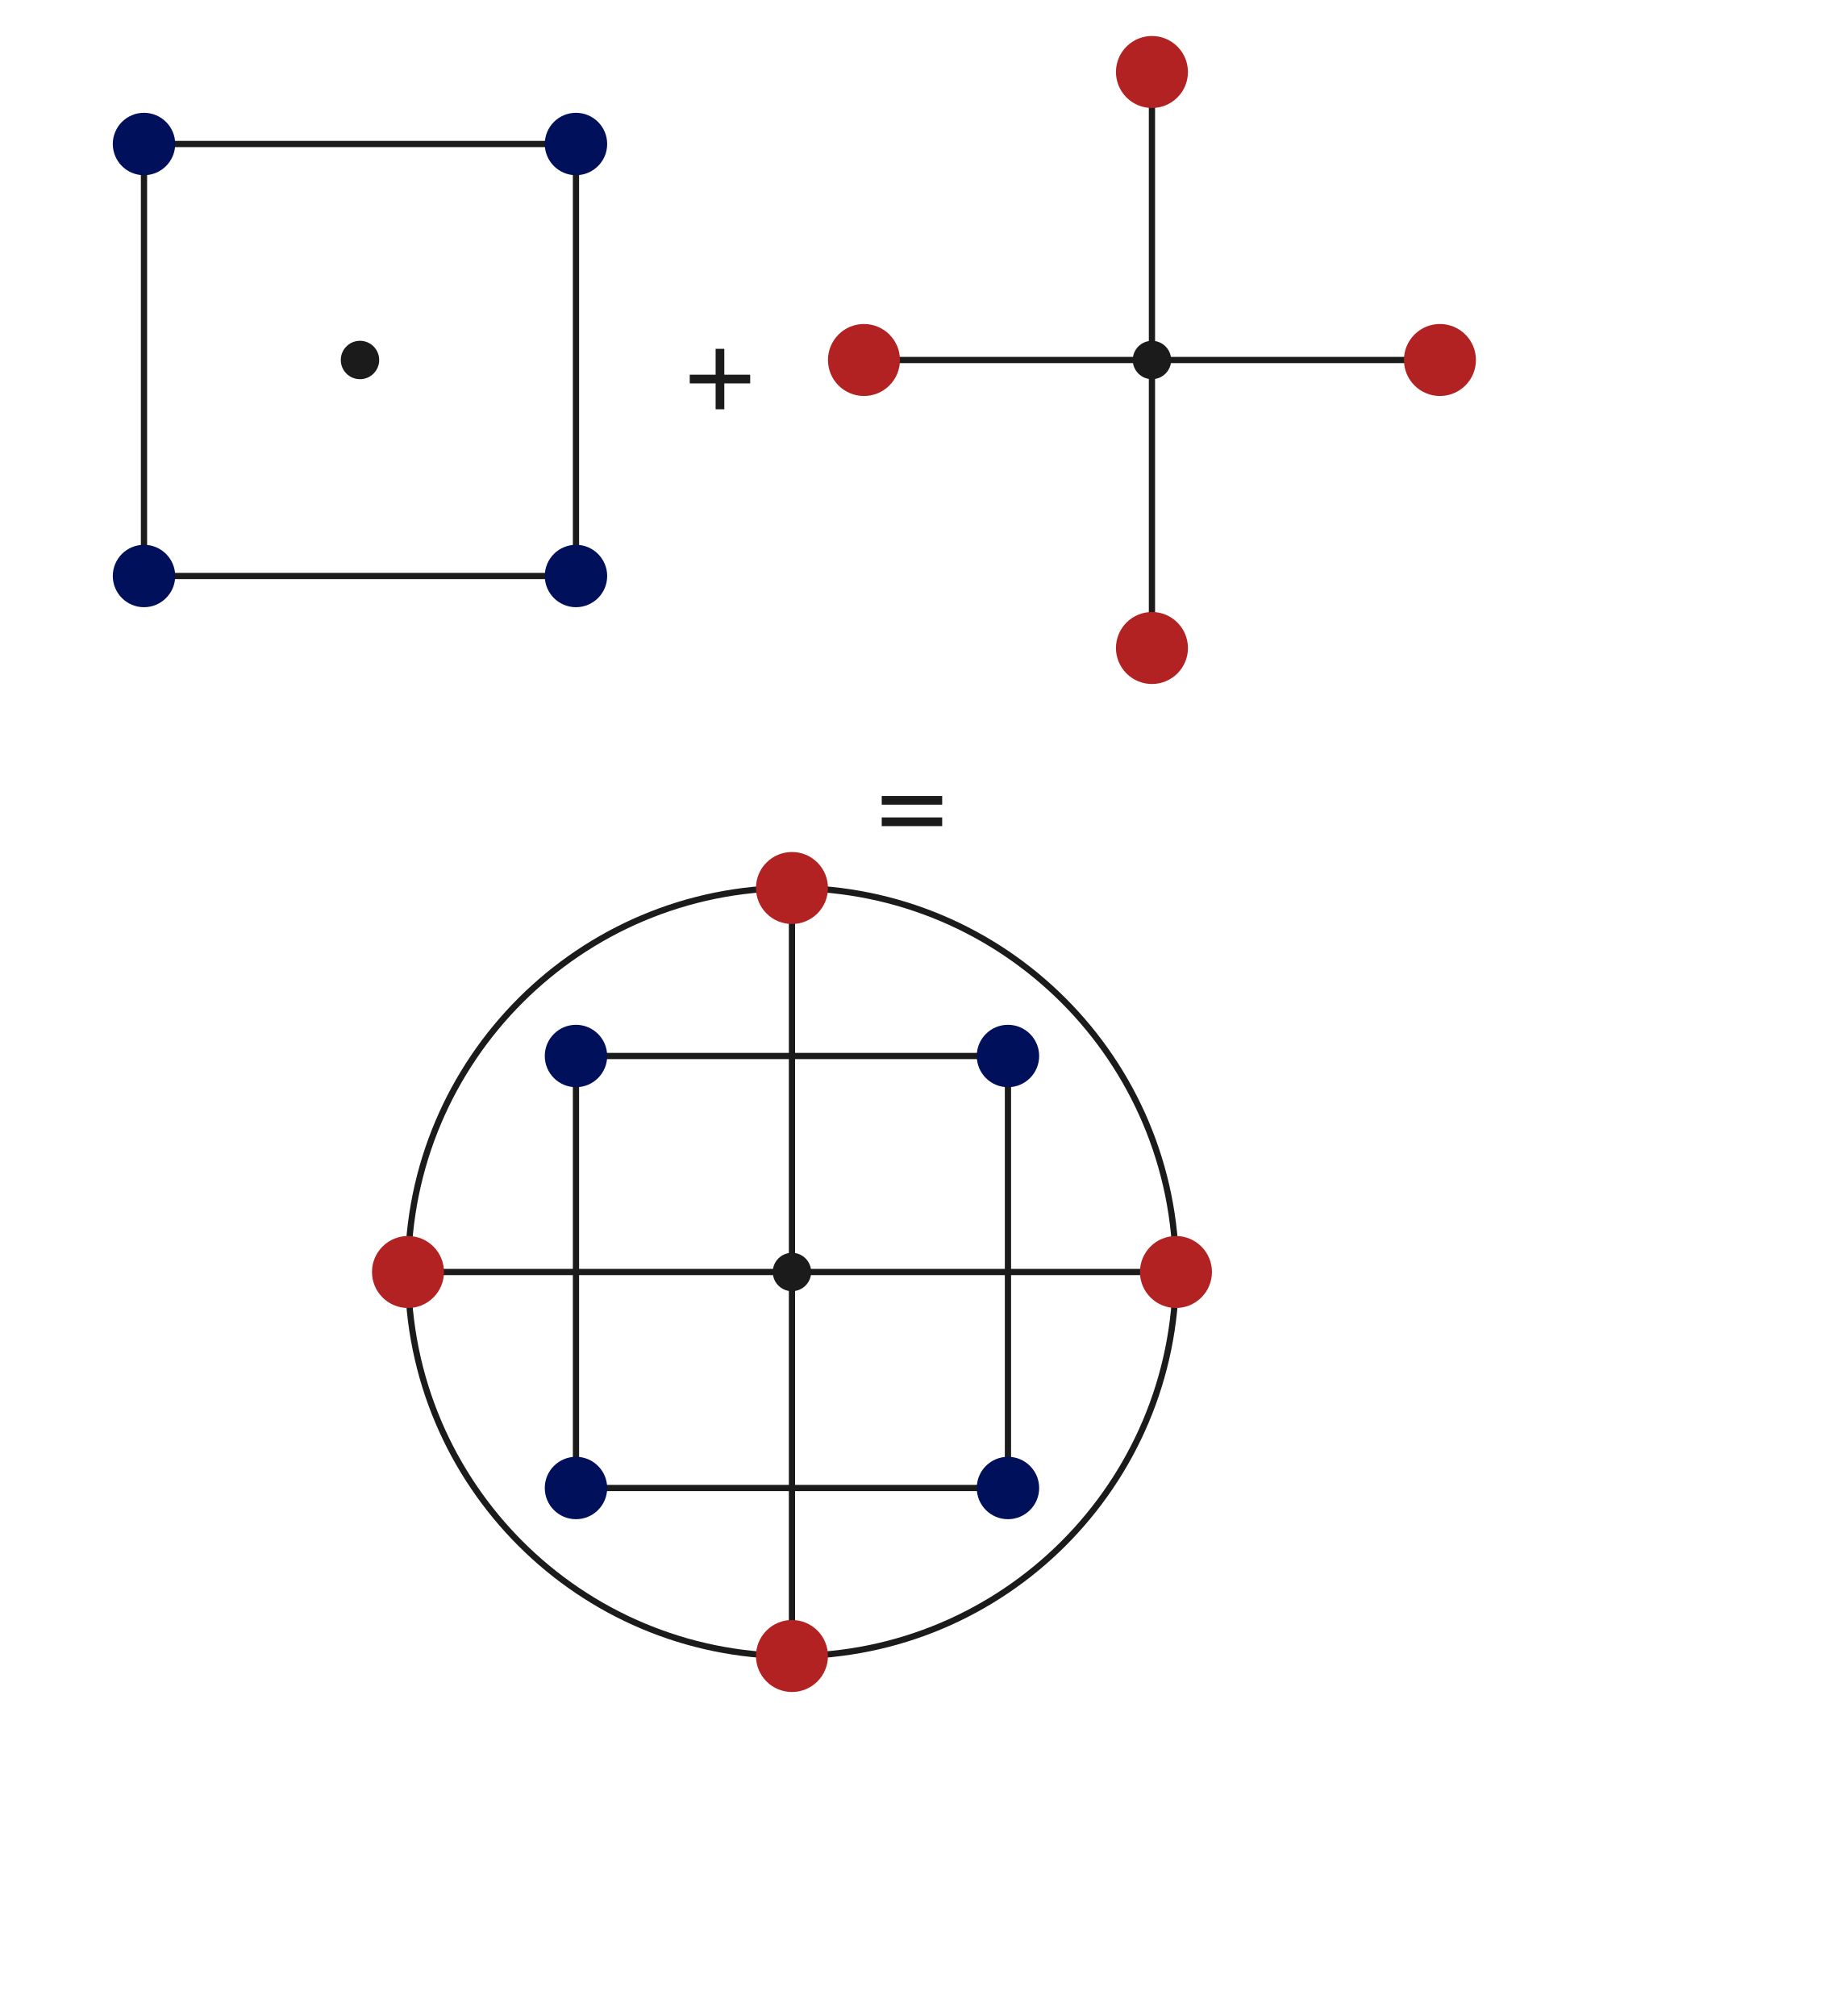
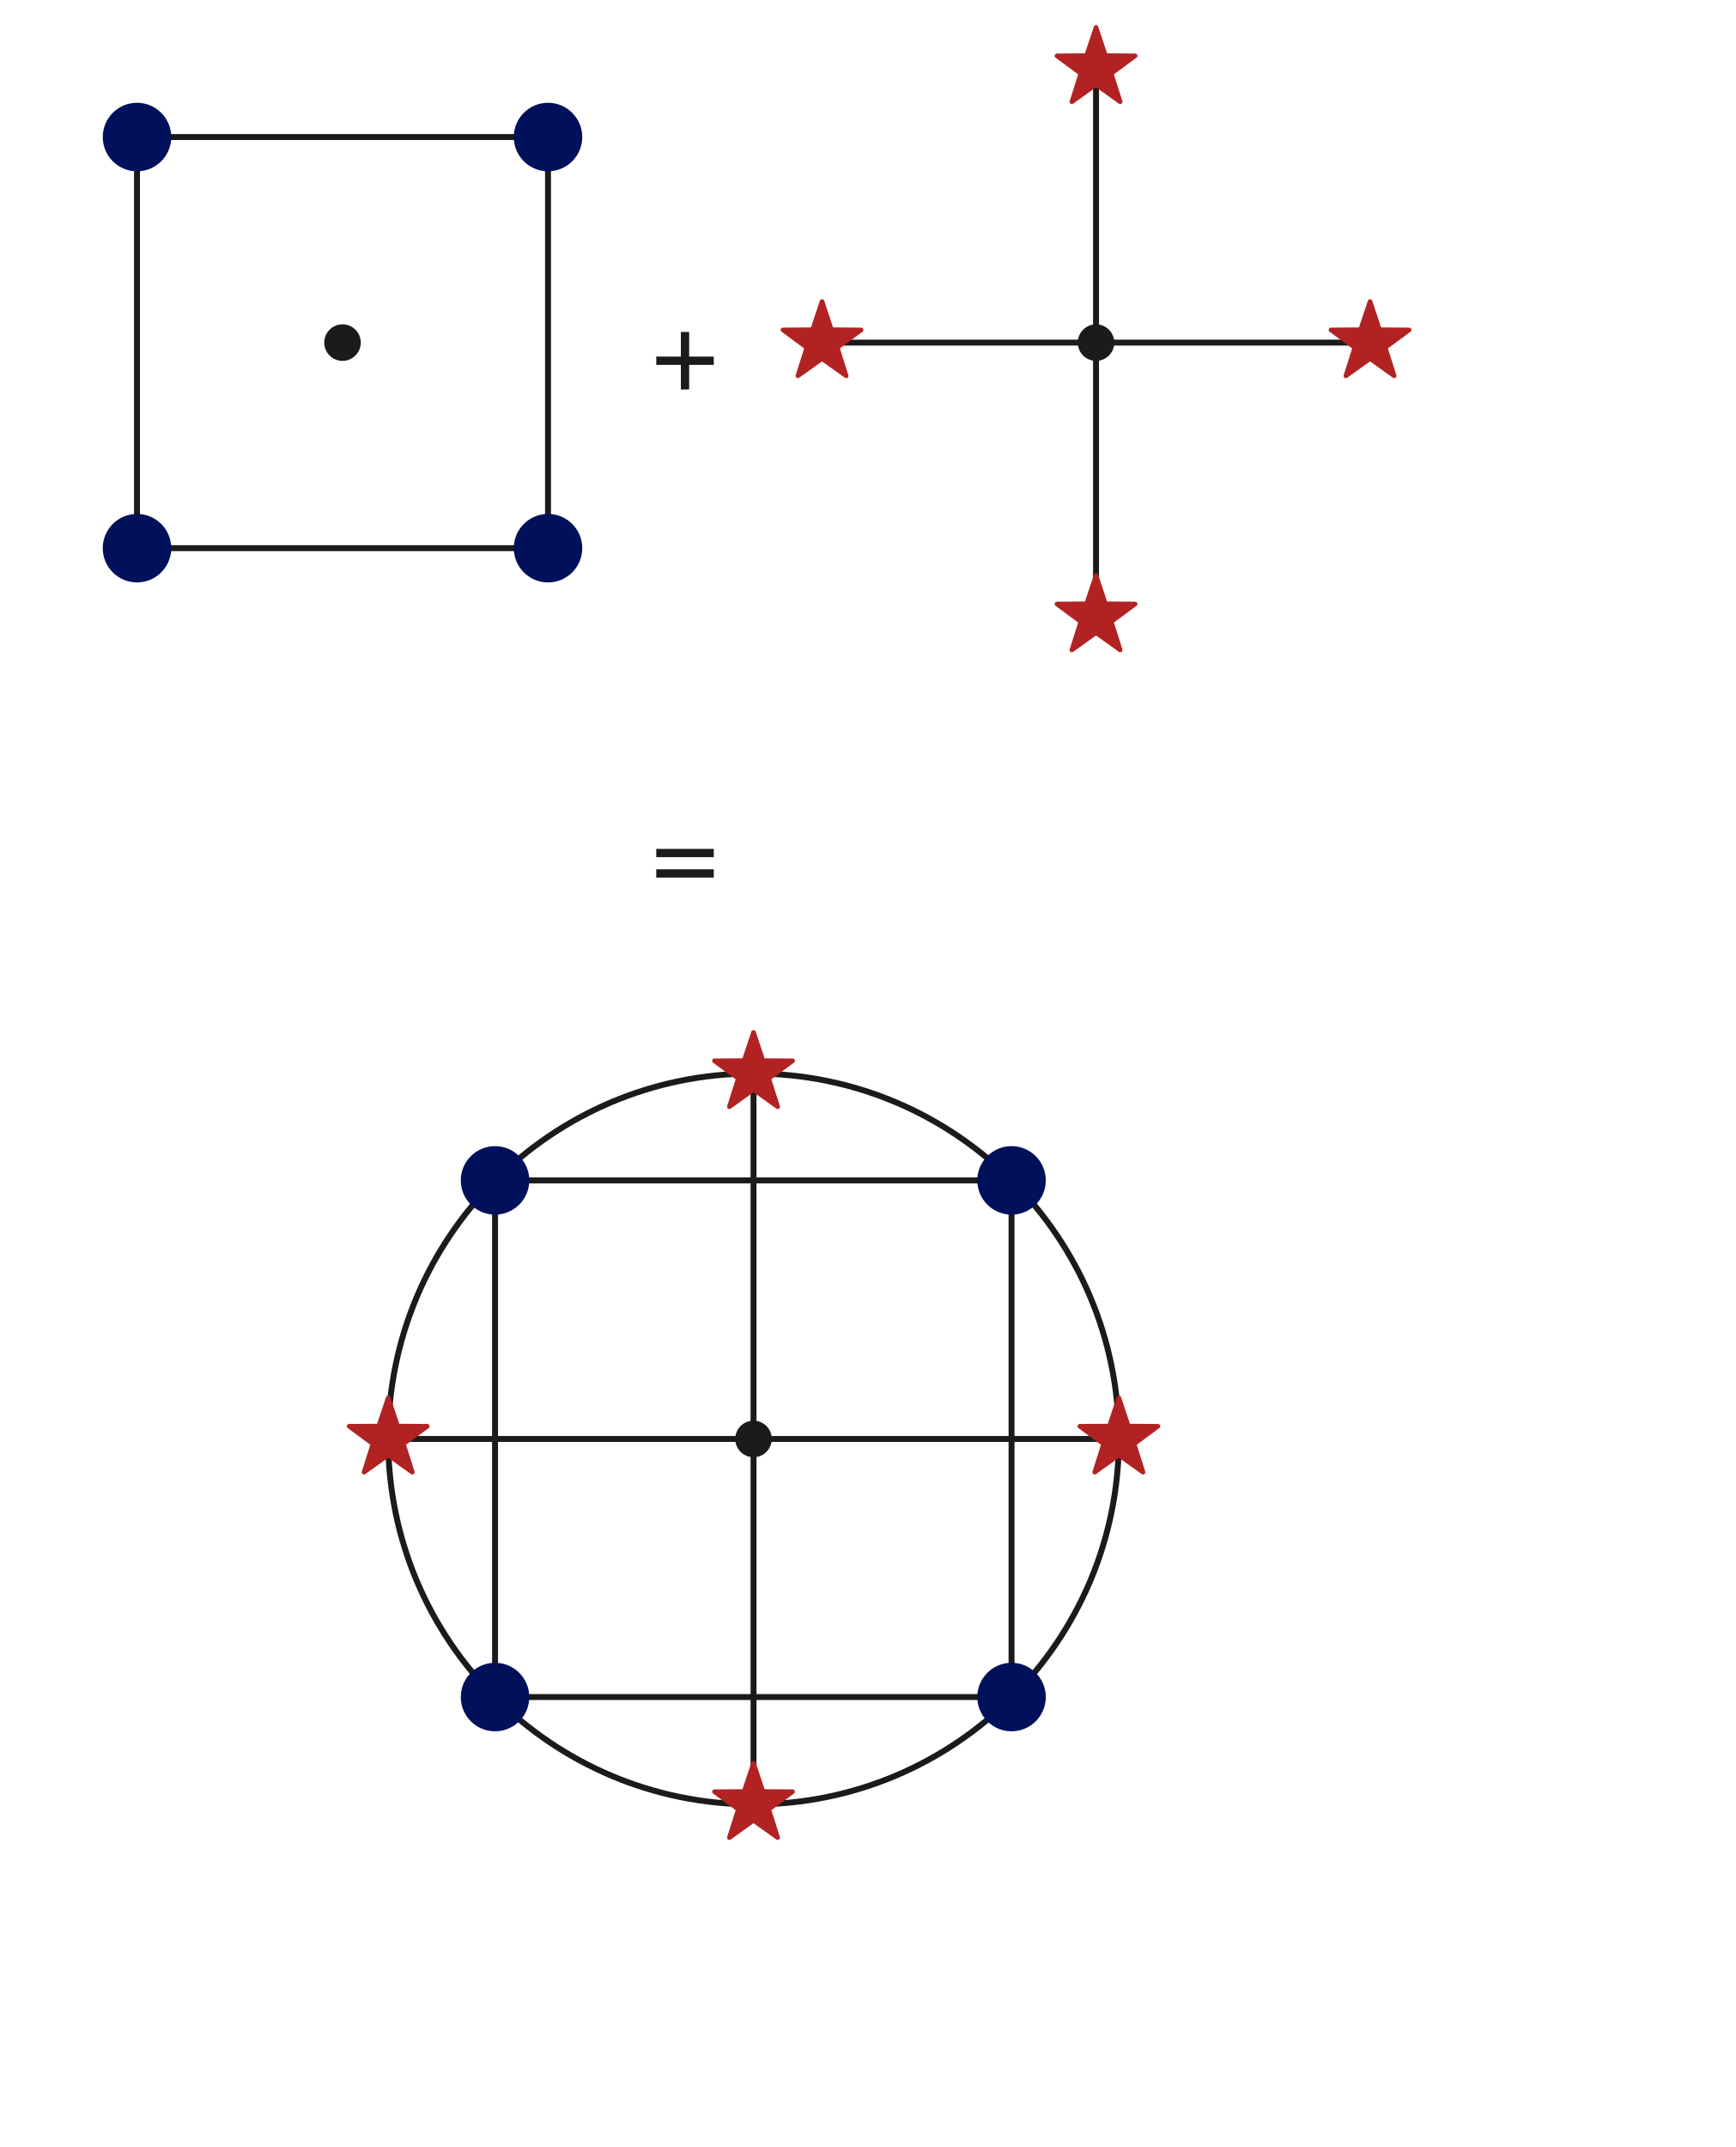
- <svg xmlns="http://www.w3.org/2000/svg" viewBox="0 0 380 420" font-family="Helvetica, Arial, sans-serif">
+ <svg xmlns="http://www.w3.org/2000/svg" viewBox="0 0 380 470" font-family="Helvetica, Arial, sans-serif">
  <style>
    .edge { stroke: #1B1B1B; stroke-width: 1.3; fill: none; }
    .factorial { fill: #00105A; stroke: #00105A; }
-     .star { fill: #B22222; stroke: #B22222; }
+     .star { fill: #B22222; stroke: #B22222; stroke-linejoin: round; }
    .center { fill: #1B1B1B; }
    .plus { font-size: 26px; fill: #1B1B1B; text-anchor: middle; }
    .circle { fill: none; stroke: #1B1B1B; stroke-width: 1.3; }
  </style>
+   <defs>
+     <polygon id="starShape" points="0.00,-9.00 2.06,-2.83 8.56,-2.78 3.33,1.08 5.29,7.28 0.00,3.50 -5.29,7.28 -3.33,1.08 -8.56,-2.78 -2.06,-2.83" />
+   </defs>
  <rect class="edge" x="30" y="30" width="90" height="90" />
-   <circle class="factorial" cx="30" cy="30" r="6" />
-   <circle class="factorial" cx="120" cy="30" r="6" />
-   <circle class="factorial" cx="30" cy="120" r="6" />
-   <circle class="factorial" cx="120" cy="120" r="6" />
+   <circle class="factorial" cx="30" cy="30" r="7" />
+   <circle class="factorial" cx="120" cy="30" r="7" />
+   <circle class="factorial" cx="30" cy="120" r="7" />
+   <circle class="factorial" cx="120" cy="120" r="7" />
  <circle class="center" cx="75" cy="75" r="4" />
  <text class="plus" x="150" y="85">+</text>
  <line class="edge" x1="180" y1="75" x2="300" y2="75" />
  <line class="edge" x1="240" y1="15" x2="240" y2="135" />
-   <circle class="star" cx="180" cy="75" r="7" transform="rotate(45 180 75)" />
-   <circle class="star" cx="300" cy="75" r="7" transform="rotate(45 300 75)" />
-   <circle class="star" cx="240" cy="15" r="7" transform="rotate(45 240 15)" />
-   <circle class="star" cx="240" cy="135" r="7" transform="rotate(45 240 135)" />
+   <use href="#starShape" class="star" transform="translate(180,75)" />
+   <use href="#starShape" class="star" transform="translate(300,75)" />
+   <use href="#starShape" class="star" transform="translate(240,15)" />
+   <use href="#starShape" class="star" transform="translate(240,135)" />
  <circle class="center" cx="240" cy="75" r="4" />
-   <text class="plus" x="190" y="175">=</text>
-   <g transform="translate(0,190)">
-     <rect class="edge" x="120" y="30" width="90" height="90" />
+   <text class="plus" x="150" y="195">=</text>
+   <g transform="translate(0,240)">
+     <rect class="edge" x="108.4" y="18.4" width="113.1" height="113.1" />
    <circle class="circle" cx="165" cy="75" r="80" />
-     <circle class="factorial" cx="120" cy="30" r="6" />
-     <circle class="factorial" cx="210" cy="30" r="6" />
-     <circle class="factorial" cx="120" cy="120" r="6" />
-     <circle class="factorial" cx="210" cy="120" r="6" />
+     <circle class="factorial" cx="108.4" cy="18.4" r="7" />
+     <circle class="factorial" cx="221.5" cy="18.4" r="7" />
+     <circle class="factorial" cx="108.4" cy="131.5" r="7" />
+     <circle class="factorial" cx="221.5" cy="131.5" r="7" />
    <line class="edge" x1="85" y1="75" x2="245" y2="75" />
    <line class="edge" x1="165" y1="-5" x2="165" y2="155" />
-     <circle class="star" cx="85" cy="75" r="7" transform="rotate(45 85 75)" />
-     <circle class="star" cx="245" cy="75" r="7" transform="rotate(45 245 75)" />
-     <circle class="star" cx="165" cy="-5" r="7" transform="rotate(45 165 -5)" />
-     <circle class="star" cx="165" cy="155" r="7" transform="rotate(45 165 155)" />
+     <use href="#starShape" class="star" transform="translate(85,75)" />
+     <use href="#starShape" class="star" transform="translate(245,75)" />
+     <use href="#starShape" class="star" transform="translate(165,-5)" />
+     <use href="#starShape" class="star" transform="translate(165,155)" />
    <circle class="center" cx="165" cy="75" r="4" />
  </g>
</svg>
